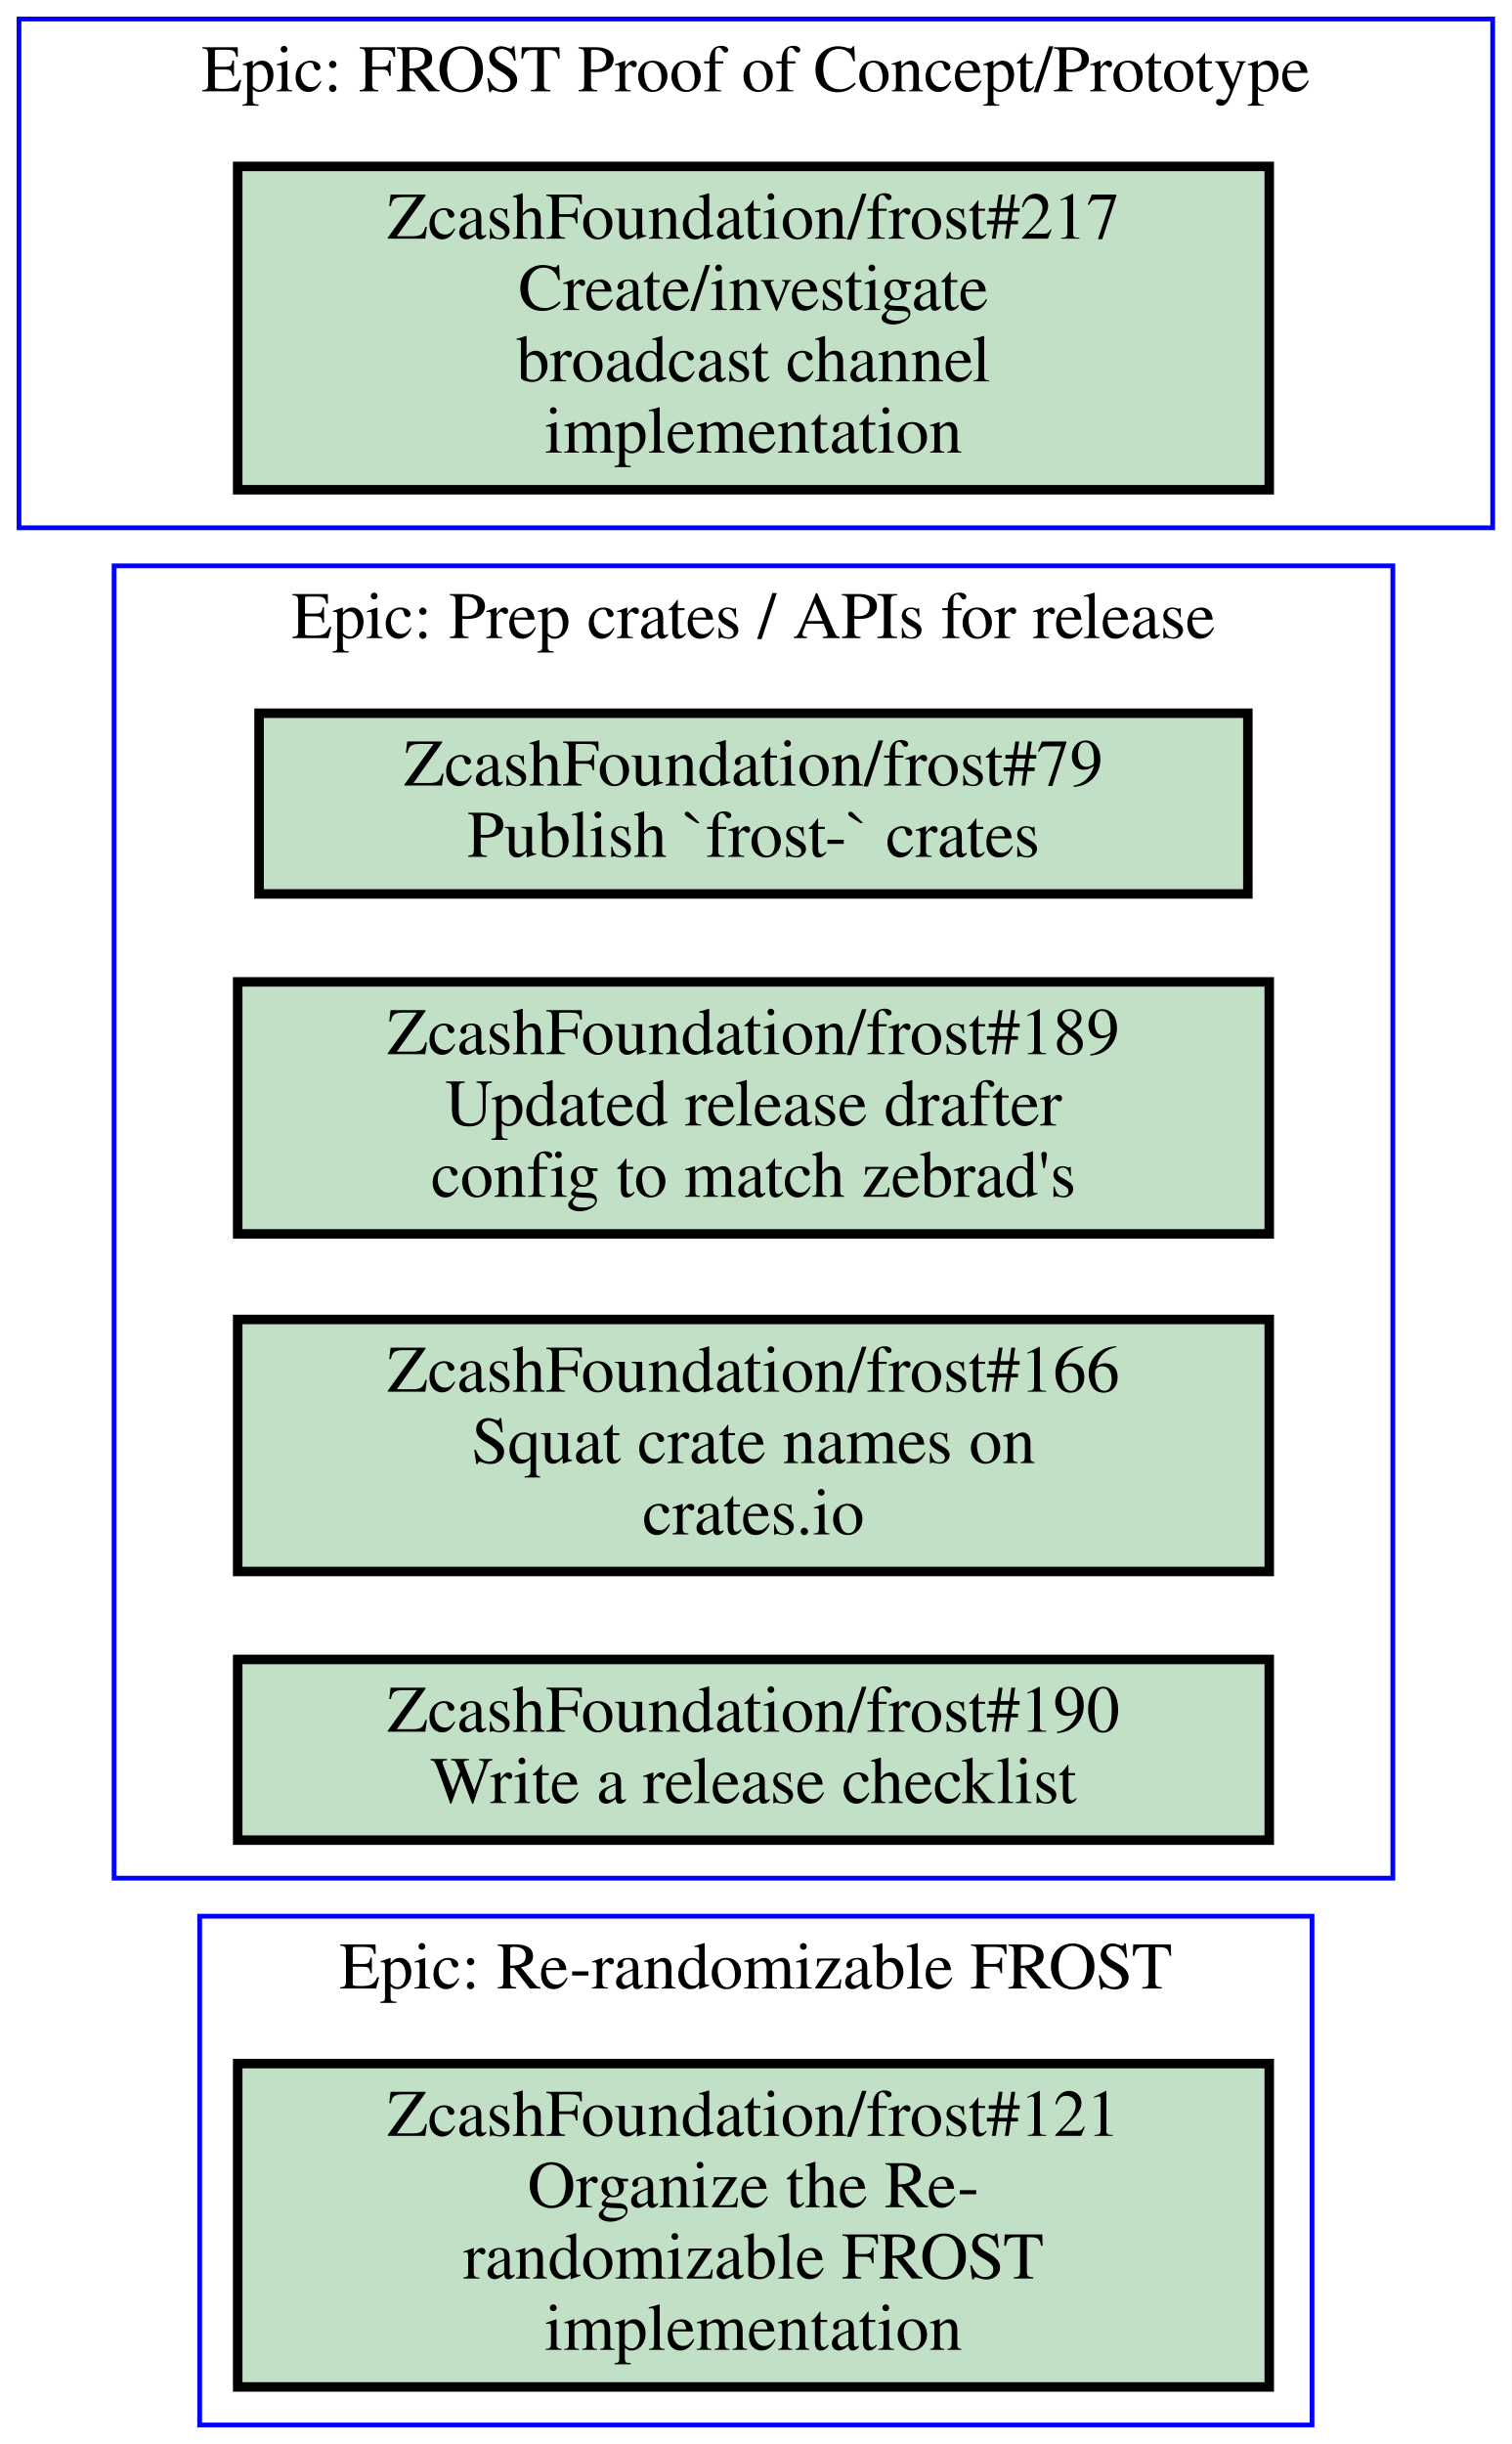
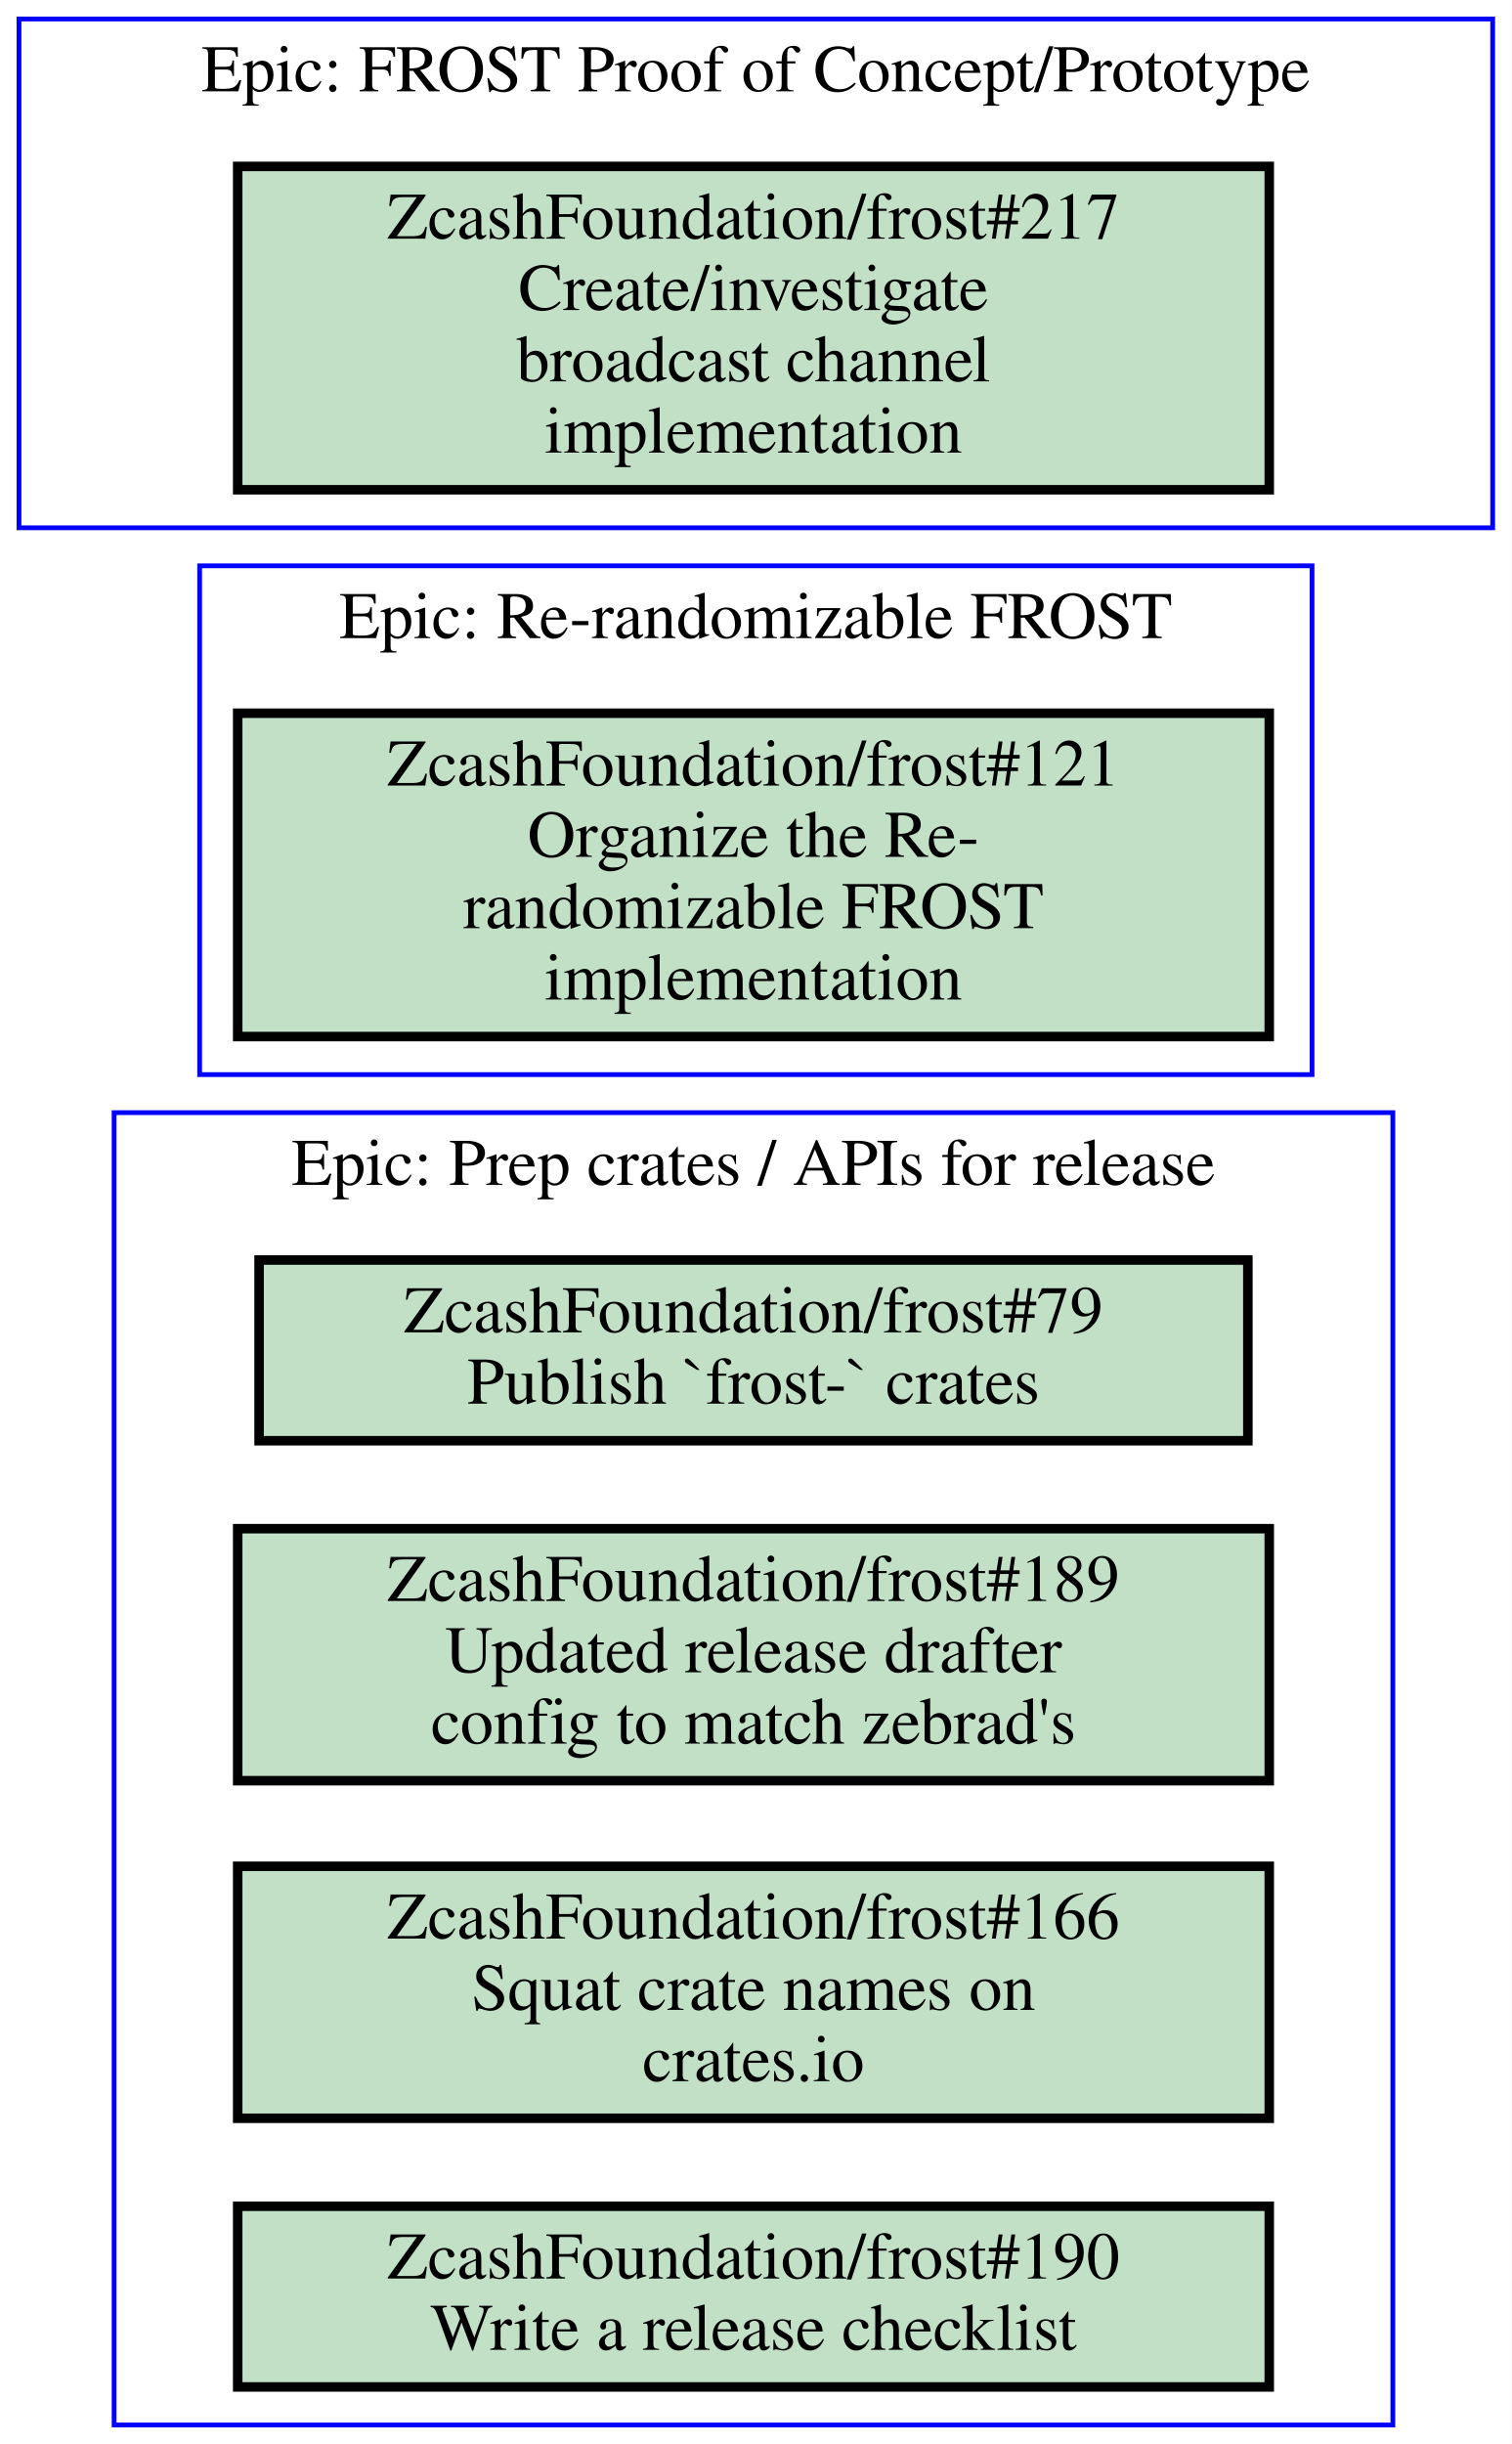
<svg xmlns="http://www.w3.org/2000/svg" xmlns:xlink="http://www.w3.org/1999/xlink" width="318pt" height="514pt" viewBox="0.00 0.00 318.00 514.00">
  <g id="graph0" class="graph" transform="scale(1 1) rotate(0) translate(4 510)">
    <polygon fill="#ffffff" stroke="transparent" points="-4,4 -4,-510 314,-510 314,4 -4,4" />
    <g id="clust1" class="cluster">
-       <polygon fill="none" stroke="#0000ff" points="20,-115 20,-391 289,-391 289,-115 20,-115" />
-       <text text-anchor="middle" x="154.5" y="-375.8" font-family="Times,serif" font-size="14.00" fill="#000000">Epic: Prep crates / APIs for release</text>
-     </g>
-     <g id="clust2" class="cluster">
-       <polygon fill="none" stroke="#0000ff" points="38,0 38,-107 272,-107 272,0 38,0" />
-       <text text-anchor="middle" x="155" y="-91.8" font-family="Times,serif" font-size="14.00" fill="#000000">Epic: Re-randomizable FROST</text>
-     </g>
-     <g id="clust3" class="cluster">
      <polygon fill="none" stroke="#0000ff" points="0,-399 0,-506 310,-506 310,-399 0,-399" />
      <text text-anchor="middle" x="155" y="-490.8" font-family="Times,serif" font-size="14.00" fill="#000000">Epic: FROST Proof of Concept/Prototype</text>
    </g>
+     <g id="clust2" class="cluster">
+       <polygon fill="none" stroke="#0000ff" points="38,-284 38,-391 272,-391 272,-284 38,-284" />
+       <text text-anchor="middle" x="155" y="-375.8" font-family="Times,serif" font-size="14.00" fill="#000000">Epic: Re-randomizable FROST</text>
+     </g>
+     <g id="clust3" class="cluster">
+       <polygon fill="none" stroke="#0000ff" points="20,0 20,-276 289,-276 289,0 20,0" />
+       <text text-anchor="middle" x="154.5" y="-260.8" font-family="Times,serif" font-size="14.00" fill="#000000">Epic: Prep crates / APIs for release</text>
+     </g>
    <g id="node1" class="node open">
      <g id="a_node1">
-         <a xlink:href="https://github.com/ZcashFoundation/frost/issues/79" xlink:title="ZcashFoundation/frost#79&#10;Publish `frost-` crates" target="_blank">
-           <polygon fill="#c2e0c6" stroke="#000000" stroke-width="2" points="258.5,-360 50.5,-360 50.5,-322 258.5,-322 258.5,-360" />
-           <text text-anchor="middle" x="154.5" y="-344.8" font-family="Times,serif" font-size="14.00" fill="#000000">ZcashFoundation/frost#79</text>
-           <text text-anchor="middle" x="154.5" y="-329.8" font-family="Times,serif" font-size="14.00" fill="#000000">Publish `frost-` crates</text>
-         </a>
-       </g>
-     </g>
-     <g id="node2" class="node open">
-       <g id="a_node2">
-         <a xlink:href="https://github.com/ZcashFoundation/frost/issues/189" xlink:title="ZcashFoundation/frost#189&#10;Updated release drafter&#10;config to match zebrad's" target="_blank">
-           <polygon fill="#c2e0c6" stroke="#000000" stroke-width="2" points="263,-303.5 46,-303.5 46,-250.5 263,-250.5 263,-303.5" />
-           <text text-anchor="middle" x="154.5" y="-288.3" font-family="Times,serif" font-size="14.00" fill="#000000">ZcashFoundation/frost#189</text>
-           <text text-anchor="middle" x="154.5" y="-273.3" font-family="Times,serif" font-size="14.00" fill="#000000">Updated release drafter</text>
-           <text text-anchor="middle" x="154.5" y="-258.3" font-family="Times,serif" font-size="14.00" fill="#000000">config to match zebrad's</text>
-         </a>
-       </g>
-     </g>
-     <g id="node3" class="node open">
-       <g id="a_node3">
-         <a xlink:href="https://github.com/ZcashFoundation/frost/issues/166" xlink:title="ZcashFoundation/frost#166&#10;Squat crate names on&#10;crates.io" target="_blank">
-           <polygon fill="#c2e0c6" stroke="#000000" stroke-width="2" points="263,-232.5 46,-232.5 46,-179.5 263,-179.5 263,-232.5" />
-           <text text-anchor="middle" x="154.5" y="-217.3" font-family="Times,serif" font-size="14.00" fill="#000000">ZcashFoundation/frost#166</text>
-           <text text-anchor="middle" x="154.5" y="-202.3" font-family="Times,serif" font-size="14.00" fill="#000000">Squat crate names on</text>
-           <text text-anchor="middle" x="154.5" y="-187.3" font-family="Times,serif" font-size="14.00" fill="#000000">crates.io</text>
-         </a>
-       </g>
-     </g>
-     <g id="node4" class="node open">
-       <g id="a_node4">
-         <a xlink:href="https://github.com/ZcashFoundation/frost/issues/190" xlink:title="ZcashFoundation/frost#190&#10;Write a release checklist" target="_blank">
-           <polygon fill="#c2e0c6" stroke="#000000" stroke-width="2" points="263,-161 46,-161 46,-123 263,-123 263,-161" />
-           <text text-anchor="middle" x="154.5" y="-145.8" font-family="Times,serif" font-size="14.00" fill="#000000">ZcashFoundation/frost#190</text>
-           <text text-anchor="middle" x="154.5" y="-130.8" font-family="Times,serif" font-size="14.00" fill="#000000">Write a release checklist</text>
-         </a>
-       </g>
-     </g>
-     <g id="node5" class="node open">
-       <g id="a_node5">
-         <a xlink:href="https://github.com/ZcashFoundation/frost/issues/121" xlink:title="ZcashFoundation/frost#121&#10;Organize the Re-&#10;randomizable FROST&#10;implementation" target="_blank">
-           <polygon fill="#c2e0c6" stroke="#000000" stroke-width="2" points="263,-76 46,-76 46,-8 263,-8 263,-76" />
-           <text text-anchor="middle" x="154.5" y="-60.8" font-family="Times,serif" font-size="14.00" fill="#000000">ZcashFoundation/frost#121</text>
-           <text text-anchor="middle" x="154.5" y="-45.8" font-family="Times,serif" font-size="14.00" fill="#000000">Organize the Re-</text>
-           <text text-anchor="middle" x="154.5" y="-30.8" font-family="Times,serif" font-size="14.00" fill="#000000">randomizable FROST</text>
-           <text text-anchor="middle" x="154.5" y="-15.8" font-family="Times,serif" font-size="14.00" fill="#000000">implementation</text>
-         </a>
-       </g>
-     </g>
-     <g id="node6" class="node open">
-       <g id="a_node6">
        <a xlink:href="https://github.com/ZcashFoundation/frost/issues/217" xlink:title="ZcashFoundation/frost#217&#10;Create/investigate&#10;broadcast channel&#10;implementation" target="_blank">
          <polygon fill="#c2e0c6" stroke="#000000" stroke-width="2" points="263,-475 46,-475 46,-407 263,-407 263,-475" />
          <text text-anchor="middle" x="154.5" y="-459.8" font-family="Times,serif" font-size="14.00" fill="#000000">ZcashFoundation/frost#217</text>
          <text text-anchor="middle" x="154.5" y="-444.8" font-family="Times,serif" font-size="14.00" fill="#000000">Create/investigate</text>
          <text text-anchor="middle" x="154.5" y="-429.8" font-family="Times,serif" font-size="14.00" fill="#000000">broadcast channel</text>
          <text text-anchor="middle" x="154.5" y="-414.8" font-family="Times,serif" font-size="14.00" fill="#000000">implementation</text>
        </a>
      </g>
    </g>
+     <g id="node2" class="node open">
+       <g id="a_node2">
+         <a xlink:href="https://github.com/ZcashFoundation/frost/issues/121" xlink:title="ZcashFoundation/frost#121&#10;Organize the Re-&#10;randomizable FROST&#10;implementation" target="_blank">
+           <polygon fill="#c2e0c6" stroke="#000000" stroke-width="2" points="263,-360 46,-360 46,-292 263,-292 263,-360" />
+           <text text-anchor="middle" x="154.5" y="-344.8" font-family="Times,serif" font-size="14.00" fill="#000000">ZcashFoundation/frost#121</text>
+           <text text-anchor="middle" x="154.5" y="-329.8" font-family="Times,serif" font-size="14.00" fill="#000000">Organize the Re-</text>
+           <text text-anchor="middle" x="154.5" y="-314.8" font-family="Times,serif" font-size="14.00" fill="#000000">randomizable FROST</text>
+           <text text-anchor="middle" x="154.5" y="-299.8" font-family="Times,serif" font-size="14.00" fill="#000000">implementation</text>
+         </a>
+       </g>
+     </g>
+     <g id="node3" class="node open">
+       <g id="a_node3">
+         <a xlink:href="https://github.com/ZcashFoundation/frost/issues/79" xlink:title="ZcashFoundation/frost#79&#10;Publish `frost-` crates" target="_blank">
+           <polygon fill="#c2e0c6" stroke="#000000" stroke-width="2" points="258.5,-245 50.5,-245 50.5,-207 258.5,-207 258.5,-245" />
+           <text text-anchor="middle" x="154.5" y="-229.8" font-family="Times,serif" font-size="14.00" fill="#000000">ZcashFoundation/frost#79</text>
+           <text text-anchor="middle" x="154.5" y="-214.8" font-family="Times,serif" font-size="14.00" fill="#000000">Publish `frost-` crates</text>
+         </a>
+       </g>
+     </g>
+     <g id="node4" class="node open">
+       <g id="a_node4">
+         <a xlink:href="https://github.com/ZcashFoundation/frost/issues/189" xlink:title="ZcashFoundation/frost#189&#10;Updated release drafter&#10;config to match zebrad's" target="_blank">
+           <polygon fill="#c2e0c6" stroke="#000000" stroke-width="2" points="263,-188.5 46,-188.5 46,-135.5 263,-135.5 263,-188.5" />
+           <text text-anchor="middle" x="154.5" y="-173.3" font-family="Times,serif" font-size="14.00" fill="#000000">ZcashFoundation/frost#189</text>
+           <text text-anchor="middle" x="154.5" y="-158.3" font-family="Times,serif" font-size="14.00" fill="#000000">Updated release drafter</text>
+           <text text-anchor="middle" x="154.5" y="-143.3" font-family="Times,serif" font-size="14.00" fill="#000000">config to match zebrad's</text>
+         </a>
+       </g>
+     </g>
+     <g id="node5" class="node open">
+       <g id="a_node5">
+         <a xlink:href="https://github.com/ZcashFoundation/frost/issues/166" xlink:title="ZcashFoundation/frost#166&#10;Squat crate names on&#10;crates.io" target="_blank">
+           <polygon fill="#c2e0c6" stroke="#000000" stroke-width="2" points="263,-117.5 46,-117.5 46,-64.5 263,-64.5 263,-117.5" />
+           <text text-anchor="middle" x="154.5" y="-102.3" font-family="Times,serif" font-size="14.00" fill="#000000">ZcashFoundation/frost#166</text>
+           <text text-anchor="middle" x="154.5" y="-87.3" font-family="Times,serif" font-size="14.00" fill="#000000">Squat crate names on</text>
+           <text text-anchor="middle" x="154.5" y="-72.3" font-family="Times,serif" font-size="14.00" fill="#000000">crates.io</text>
+         </a>
+       </g>
+     </g>
+     <g id="node6" class="node open">
+       <g id="a_node6">
+         <a xlink:href="https://github.com/ZcashFoundation/frost/issues/190" xlink:title="ZcashFoundation/frost#190&#10;Write a release checklist" target="_blank">
+           <polygon fill="#c2e0c6" stroke="#000000" stroke-width="2" points="263,-46 46,-46 46,-8 263,-8 263,-46" />
+           <text text-anchor="middle" x="154.5" y="-30.8" font-family="Times,serif" font-size="14.00" fill="#000000">ZcashFoundation/frost#190</text>
+           <text text-anchor="middle" x="154.5" y="-15.8" font-family="Times,serif" font-size="14.00" fill="#000000">Write a release checklist</text>
+         </a>
+       </g>
+     </g>
  </g>
</svg>
